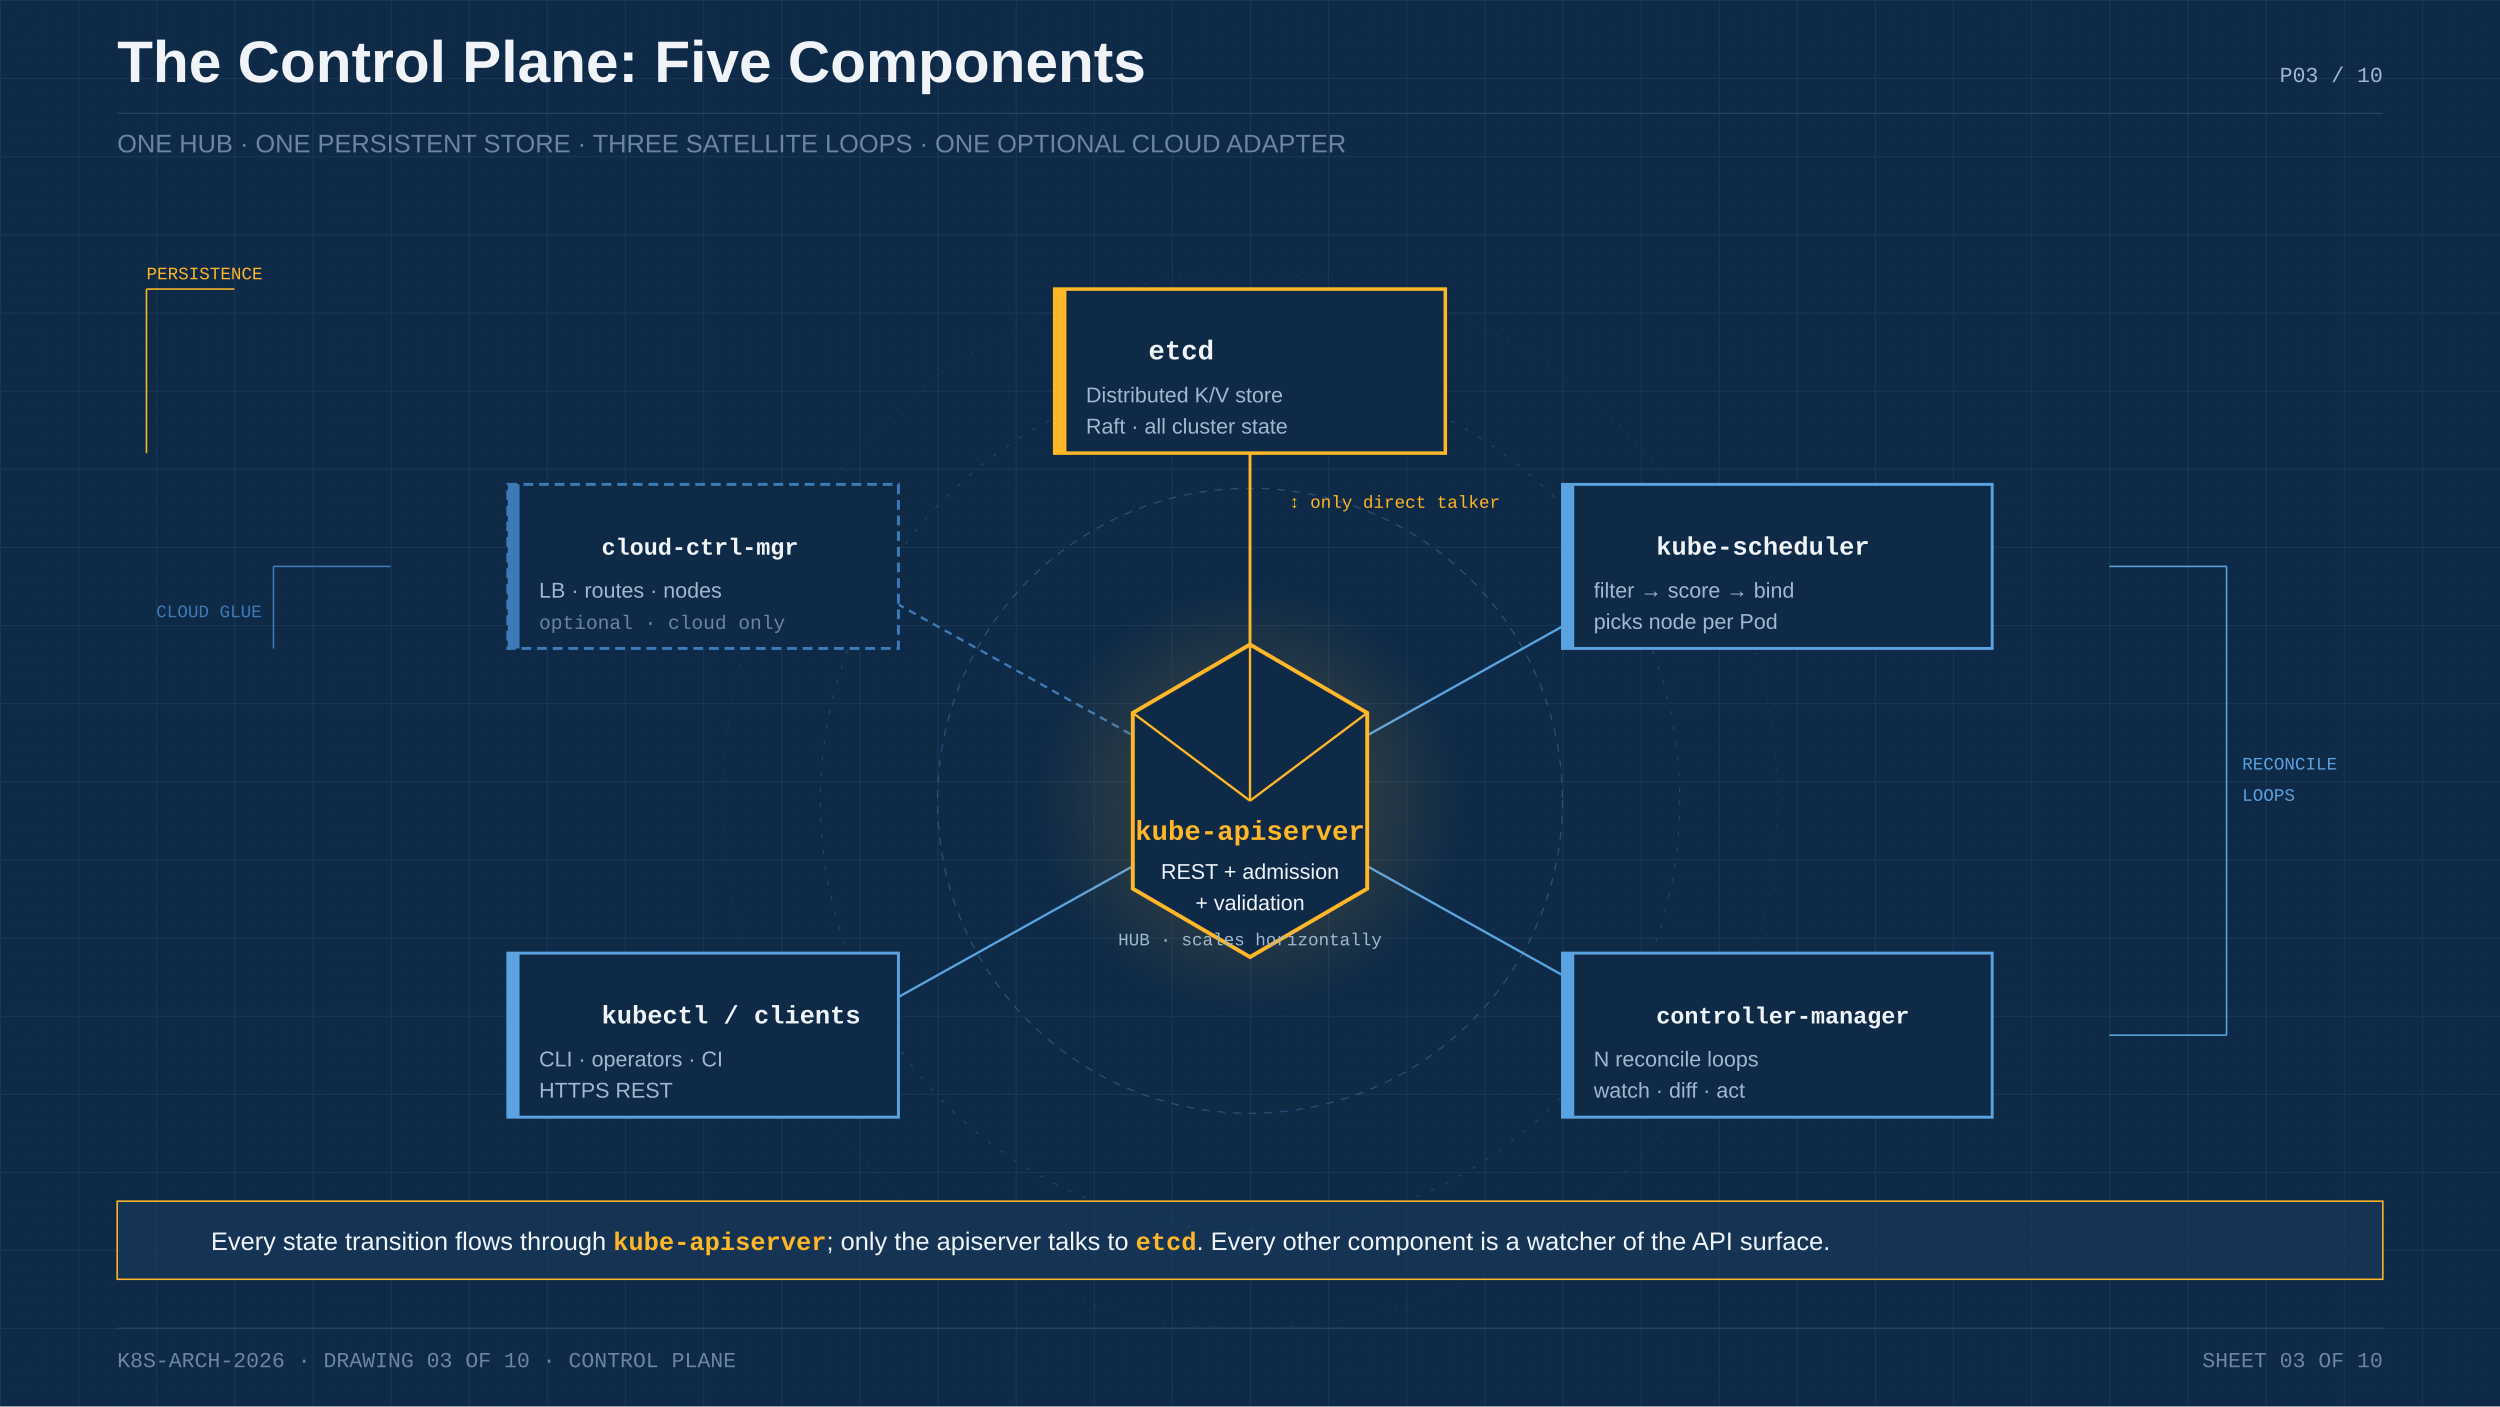
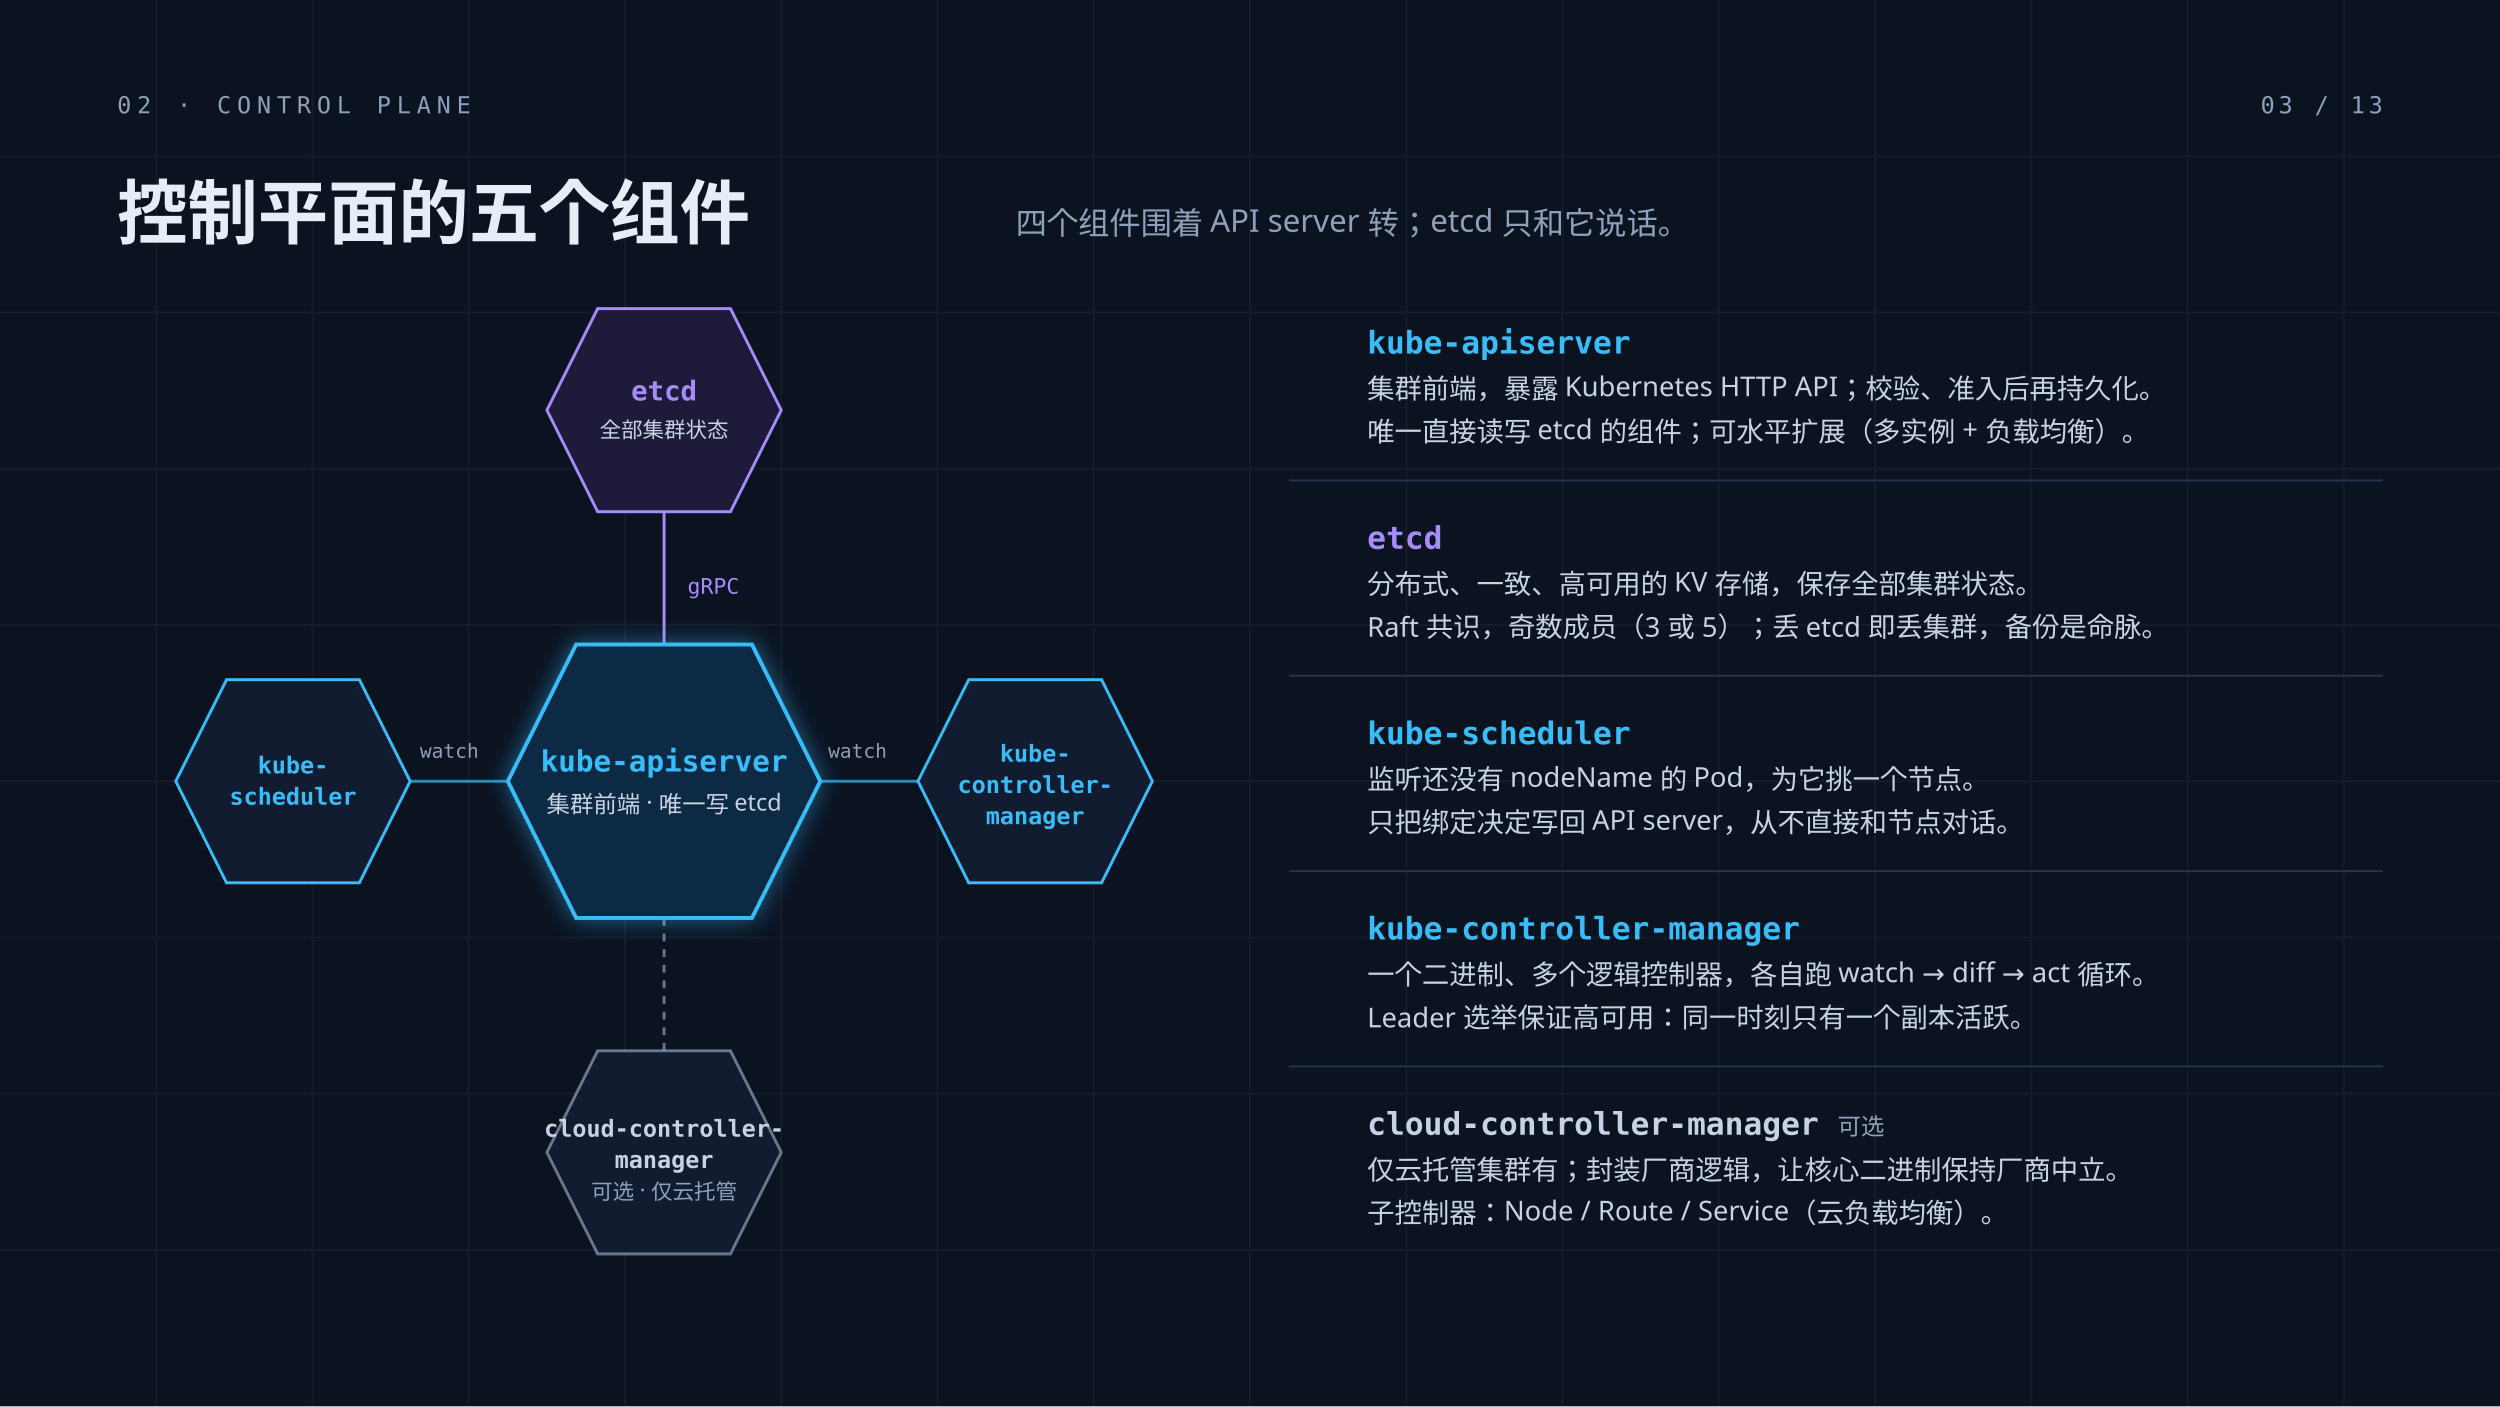
- <svg xmlns="http://www.w3.org/2000/svg" viewBox="0 0 1280 720" width="1280" height="720">
+ <svg xmlns="http://www.w3.org/2000/svg" viewBox="0 0 1280 720" font-family="Microsoft YaHei" data-pptx-page-role="content">
  <defs>
-     <pattern id="bpGridMajor" x="0" y="0" width="40" height="40" patternUnits="userSpaceOnUse" data-pptx-pattern="lgGrid">
-       <rect width="40" height="40" fill="#0E2A47" />
-       <path d="M 40 0 L 0 0 0 40" fill="none" stroke="#2D4A6B" stroke-width="0.6" />
-     </pattern>
-     <pattern id="bpGridMinor" x="0" y="0" width="8" height="8" patternUnits="userSpaceOnUse" data-pptx-pattern="smGrid">
-       <rect width="8" height="8" fill="#0E2A47" />
-       <path d="M 8 0 L 0 0 0 8" fill="none" stroke="#1A3A5C" stroke-width="0.3" />
-     </pattern>
-     <radialGradient id="hubGlow" cx="50%" cy="50%" r="50%">
-       <stop offset="0%" stop-color="#FFB627" stop-opacity="0.25" />
-       <stop offset="100%" stop-color="#FFB627" stop-opacity="0" />
-     </radialGradient>
+     <filter id="glowCyan" x="-30%" y="-30%" width="160%" height="160%">
+       <feDropShadow dx="0" dy="0" stdDeviation="6" flood-color="#38BDF8" flood-opacity="0.5" />
+     </filter>
  </defs>
-   <g id="bg">
-     <rect width="1280" height="720" fill="#0E2A47" />
-     <rect width="1280" height="720" fill="url(#bpGridMinor)" opacity="0.4" />
-     <rect width="1280" height="720" fill="url(#bpGridMajor)" opacity="0.6" />
+   <rect id="page-bg" data-pptx-role="background" x="0" y="0" width="1280" height="720" fill="#0B1220" />
+   <path id="page-grid" data-pptx-role="decoration" d="M80 0V720 M160 0V720 M240 0V720 M320 0V720 M400 0V720 M480 0V720 M560 0V720 M640 0V720 M720 0V720 M800 0V720 M880 0V720 M960 0V720 M1040 0V720 M1120 0V720 M1200 0V720 M0 80H1280 M0 160H1280 M0 240H1280 M0 320H1280 M0 400H1280 M0 480H1280 M0 560H1280 M0 640H1280" fill="none" stroke="#FFFFFF" stroke-opacity="0.04" stroke-width="1" />
+   <g id="page-header" data-pptx-role="header" data-pptx-bounds="60 40 1160 26" font-family="Consolas" font-size="12" fill="#8FA0B8">
+     <text x="60" y="58" letter-spacing="3">02 · CONTROL PLANE</text>
+     <text x="1220" y="58" text-anchor="end" letter-spacing="2">03 / 13</text>
  </g>
-   <g id="header">
-     <text x="60" y="42" font-family="Arial, 'Microsoft YaHei', sans-serif" font-size="30" font-weight="bold" fill="#F0F4F8">The Control Plane: Five Components</text>
-     <text x="1220" y="42" font-family="Consolas, 'Courier New', monospace" font-size="11" fill="#A0B8D0" text-anchor="end">P03 / 10</text>
-     <line x1="60" y1="58" x2="1220" y2="58" stroke="#2D4A6B" stroke-width="0.5" />
-     <text x="60" y="78" font-family="Arial, 'Microsoft YaHei', sans-serif" font-size="13" fill="#6B85A3">ONE HUB · ONE PERSISTENT STORE · THREE SATELLITE LOOPS · ONE OPTIONAL CLOUD ADAPTER</text>
+   <g id="p3-title" data-pptx-bounds="60 84 1160 60">
+     <text x="60" y="122" font-size="36" font-weight="bold" fill="#E6EDF7">控制平面的五个组件</text>
+     <text x="520" y="120" font-size="16" fill="#8FA0B8">四个组件围着 API server 转；etcd 只和它说话。</text>
  </g>
-   <g id="orbit-rings">
-     <circle cx="640" cy="410" r="220" fill="none" stroke="#3E7AB8" stroke-width="0.5" stroke-dasharray="2 6" opacity="0.4" />
-     <circle cx="640" cy="410" r="160" fill="none" stroke="#3E7AB8" stroke-width="0.6" stroke-dasharray="4 4" opacity="0.5" />
-     <circle cx="640" cy="410" r="270" fill="none" stroke="#3E7AB8" stroke-width="0.4" stroke-dasharray="1 5" opacity="0.3" />
+   <g id="p3-hex-cluster" data-pptx-bounds="60 150 580 520">
+     <line x1="340" y1="262" x2="340" y2="330" stroke="#A78BFA" stroke-width="1.5" />
+     <line x1="210" y1="400" x2="260" y2="400" stroke="#38BDF8" stroke-opacity="0.7" stroke-width="1.5" />
+     <line x1="420" y1="400" x2="470" y2="400" stroke="#38BDF8" stroke-opacity="0.7" stroke-width="1.5" />
+     <line x1="340" y1="470" x2="340" y2="538" stroke="#8FA0B8" stroke-opacity="0.7" stroke-width="1.5" stroke-dasharray="4,4" />
+     <g id="p3-hex-apiserver" data-pptx-authoring="preset" data-pptx-object="shape" data-pptx-prst="hexagon" data-pptx-frame="260 330 160 140" fill="#0F2A44" stroke="#38BDF8" stroke-width="2" filter="url(#glowCyan)">
+       <path d="M 260 400 L 295 330 L 385 330 L 420 400 L 385 470 L 295 470 Z" />
+     </g>
+     <g id="p3-hex-etcd" data-pptx-authoring="preset" data-pptx-object="shape" data-pptx-prst="hexagon" data-pptx-frame="280 158 120 104" fill="#1E1B3A" stroke="#A78BFA" stroke-width="1.5">
+       <path d="M 280 210 L 306 158 L 374 158 L 400 210 L 374 262 L 306 262 Z" />
+     </g>
+     <g id="p3-hex-scheduler" data-pptx-authoring="preset" data-pptx-object="shape" data-pptx-prst="hexagon" data-pptx-frame="90 348 120 104" fill="#111C30" stroke="#38BDF8" stroke-width="1.5">
+       <path d="M 90 400 L 116 348 L 184 348 L 210 400 L 184 452 L 116 452 Z" />
+     </g>
+     <g id="p3-hex-cm" data-pptx-authoring="preset" data-pptx-object="shape" data-pptx-prst="hexagon" data-pptx-frame="470 348 120 104" fill="#111C30" stroke="#38BDF8" stroke-width="1.5">
+       <path d="M 470 400 L 496 348 L 564 348 L 590 400 L 564 452 L 496 452 Z" />
+     </g>
+     <g id="p3-hex-ccm" data-pptx-authoring="preset" data-pptx-object="shape" data-pptx-prst="hexagon" data-pptx-frame="280 538 120 104" fill="#111C30" stroke="#8FA0B8" stroke-width="1.5" stroke-opacity="0.7">
+       <path d="M 280 590 L 306 538 L 374 538 L 400 590 L 374 642 L 306 642 Z" />
+     </g>
+     <text x="340" y="395" text-anchor="middle" font-family="Consolas" font-size="15" font-weight="bold" fill="#38BDF8">kube-apiserver</text>
+     <text x="340" y="416" text-anchor="middle" font-size="12" fill="#C7D2E3">集群前端 · 唯一写 etcd</text>
+     <text x="340" y="205" text-anchor="middle" font-family="Consolas" font-size="14" font-weight="bold" fill="#A78BFA">etcd</text>
+     <text x="340" y="224" text-anchor="middle" font-size="11" fill="#C7D2E3">全部集群状态</text>
+     <text x="150" y="396" text-anchor="middle" font-family="Consolas" font-size="12" font-weight="bold" fill="#38BDF8">kube-</text>
+     <text x="150" y="412" text-anchor="middle" font-family="Consolas" font-size="12" font-weight="bold" fill="#38BDF8">scheduler</text>
+     <text x="530" y="390" text-anchor="middle" font-family="Consolas" font-size="12" font-weight="bold" fill="#38BDF8">kube-</text>
+     <text x="530" y="406" text-anchor="middle" font-family="Consolas" font-size="12" font-weight="bold" fill="#38BDF8">controller-</text>
+     <text x="530" y="422" text-anchor="middle" font-family="Consolas" font-size="12" font-weight="bold" fill="#38BDF8">manager</text>
+     <text x="340" y="582" text-anchor="middle" font-family="Consolas" font-size="12" font-weight="bold" fill="#C7D2E3">cloud-controller-</text>
+     <text x="340" y="598" text-anchor="middle" font-family="Consolas" font-size="12" font-weight="bold" fill="#C7D2E3">manager</text>
+     <text x="340" y="614" text-anchor="middle" font-size="11" fill="#8FA0B8">可选 · 仅云托管</text>
+     <text x="352" y="304" font-family="Consolas" font-size="11" fill="#A78BFA">gRPC</text>
+     <text x="215" y="388" font-family="Consolas" font-size="10" fill="#8FA0B8">watch</text>
+     <text x="424" y="388" font-family="Consolas" font-size="10" fill="#8FA0B8">watch</text>
  </g>
-   <g id="spokes">
-     <line x1="640" y1="410" x2="640" y2="200" stroke="#FFB627" stroke-width="1.5" />
-     <line x1="640" y1="410" x2="855" y2="290" stroke="#5BA3E0" stroke-width="1.2" />
-     <line x1="640" y1="410" x2="855" y2="530" stroke="#5BA3E0" stroke-width="1.2" />
-     <line x1="640" y1="410" x2="425" y2="530" stroke="#5BA3E0" stroke-width="1.2" />
-     <line x1="640" y1="410" x2="425" y2="290" stroke="#3E7AB8" stroke-width="1.2" stroke-dasharray="4 3" />
-   </g>
-   <g id="hub-apiserver">
-     <circle cx="640" cy="410" r="110" fill="url(#hubGlow)" />
-     <polygon points="640,330 700,365 700,455 640,490 580,455 580,365" fill="#0E2A47" stroke="#FFB627" stroke-width="2" />
-     <line x1="640" y1="330" x2="640" y2="410" stroke="#FFB627" stroke-width="1.2" />
-     <line x1="640" y1="410" x2="580" y2="365" stroke="#FFB627" stroke-width="1.2" />
-     <line x1="640" y1="410" x2="700" y2="365" stroke="#FFB627" stroke-width="1.2" />
-     <text x="640" y="430" font-family="Consolas, 'Courier New', monospace" font-size="14" fill="#FFB627" text-anchor="middle" font-weight="bold">kube-apiserver</text>
-     <text x="640" y="450" font-family="Arial, 'Microsoft YaHei', sans-serif" font-size="11" fill="#F0F4F8" text-anchor="middle">REST + admission</text>
-     <text x="640" y="466" font-family="Arial, 'Microsoft YaHei', sans-serif" font-size="11" fill="#F0F4F8" text-anchor="middle">+ validation</text>
-     <text x="640" y="484" font-family="Consolas, 'Courier New', monospace" font-size="9" fill="#A0B8D0" text-anchor="middle">HUB · scales horizontally</text>
-   </g>
-   <g id="spoke-etcd">
-     <rect x="540" y="148" width="200" height="84" fill="#0E2A47" stroke="#FFB627" stroke-width="1.8" />
-     <rect x="540" y="148" width="6" height="84" fill="#FFB627" />
-     <use data-icon="tabler-outline/database" x="556" y="166" width="22" height="22" fill="#FFB627" stroke-width="1.5" />
-     <text x="588" y="184" font-family="Consolas, 'Courier New', monospace" font-size="14" fill="#F0F4F8" font-weight="bold">etcd</text>
-     <text x="556" y="206" font-family="Arial, 'Microsoft YaHei', sans-serif" font-size="11" fill="#A0B8D0">Distributed K/V store</text>
-     <text x="556" y="222" font-family="Arial, 'Microsoft YaHei', sans-serif" font-size="11" fill="#A0B8D0">Raft · all cluster state</text>
-     <line x1="640" y1="232" x2="640" y2="280" stroke="#FFB627" stroke-width="1" stroke-dasharray="2 3" />
-     <text x="660" y="260" font-family="Consolas, 'Courier New', monospace" font-size="9" fill="#FFB627">↕ only direct talker</text>
-   </g>
-   <g id="spoke-scheduler">
-     <rect x="800" y="248" width="220" height="84" fill="#0E2A47" stroke="#5BA3E0" stroke-width="1.5" />
-     <rect x="800" y="248" width="6" height="84" fill="#5BA3E0" />
-     <use data-icon="tabler-outline/settings" x="816" y="266" width="22" height="22" fill="#5BA3E0" stroke-width="1.5" />
-     <text x="848" y="284" font-family="Consolas, 'Courier New', monospace" font-size="13" fill="#F0F4F8" font-weight="bold">kube-scheduler</text>
-     <text x="816" y="306" font-family="Arial, 'Microsoft YaHei', sans-serif" font-size="11" fill="#A0B8D0">filter → score → bind</text>
-     <text x="816" y="322" font-family="Arial, 'Microsoft YaHei', sans-serif" font-size="11" fill="#A0B8D0">picks node per Pod</text>
-   </g>
-   <g id="spoke-controller">
-     <rect x="800" y="488" width="220" height="84" fill="#0E2A47" stroke="#5BA3E0" stroke-width="1.5" />
-     <rect x="800" y="488" width="6" height="84" fill="#5BA3E0" />
-     <use data-icon="tabler-outline/refresh" x="816" y="506" width="22" height="22" fill="#5BA3E0" stroke-width="1.5" />
-     <text x="848" y="524" font-family="Consolas, 'Courier New', monospace" font-size="12" fill="#F0F4F8" font-weight="bold">controller-manager</text>
-     <text x="816" y="546" font-family="Arial, 'Microsoft YaHei', sans-serif" font-size="11" fill="#A0B8D0">N reconcile loops</text>
-     <text x="816" y="562" font-family="Arial, 'Microsoft YaHei', sans-serif" font-size="11" fill="#A0B8D0">watch · diff · act</text>
-   </g>
-   <g id="spoke-cloud">
-     <rect x="260" y="248" width="200" height="84" fill="#0E2A47" stroke="#3E7AB8" stroke-width="1.5" stroke-dasharray="5 3" />
-     <rect x="260" y="248" width="6" height="84" fill="#3E7AB8" />
-     <use data-icon="tabler-outline/cloud" x="276" y="266" width="22" height="22" fill="#3E7AB8" stroke-width="1.5" />
-     <text x="308" y="284" font-family="Consolas, 'Courier New', monospace" font-size="12" fill="#F0F4F8" font-weight="bold">cloud-ctrl-mgr</text>
-     <text x="276" y="306" font-family="Arial, 'Microsoft YaHei', sans-serif" font-size="11" fill="#A0B8D0">LB · routes · nodes</text>
-     <text x="276" y="322" font-family="Consolas, 'Courier New', monospace" font-size="10" fill="#6B85A3">optional · cloud only</text>
-   </g>
-   <g id="spoke-kubectl">
-     <rect x="260" y="488" width="200" height="84" fill="#0E2A47" stroke="#5BA3E0" stroke-width="1.5" />
-     <rect x="260" y="488" width="6" height="84" fill="#5BA3E0" />
-     <use data-icon="tabler-outline/terminal" x="276" y="506" width="22" height="22" fill="#5BA3E0" stroke-width="1.5" />
-     <text x="308" y="524" font-family="Consolas, 'Courier New', monospace" font-size="13" fill="#F0F4F8" font-weight="bold">kubectl / clients</text>
-     <text x="276" y="546" font-family="Arial, 'Microsoft YaHei', sans-serif" font-size="11" fill="#A0B8D0">CLI · operators · CI</text>
-     <text x="276" y="562" font-family="Arial, 'Microsoft YaHei', sans-serif" font-size="11" fill="#A0B8D0">HTTPS REST</text>
-   </g>
-   <g id="annotations">
-     <line x1="75" y1="148" x2="120" y2="148" stroke="#FFB627" stroke-width="0.8" />
-     <line x1="75" y1="148" x2="75" y2="232" stroke="#FFB627" stroke-width="0.8" />
-     <text x="75" y="143" font-family="Consolas, 'Courier New', monospace" font-size="9" fill="#FFB627">PERSISTENCE</text>
-     <line x1="1080" y1="290" x2="1140" y2="290" stroke="#5BA3E0" stroke-width="0.8" />
-     <line x1="1140" y1="290" x2="1140" y2="530" stroke="#5BA3E0" stroke-width="0.8" />
-     <line x1="1080" y1="530" x2="1140" y2="530" stroke="#5BA3E0" stroke-width="0.8" />
-     <text x="1148" y="394" font-family="Consolas, 'Courier New', monospace" font-size="9" fill="#5BA3E0">RECONCILE</text>
-     <text x="1148" y="410" font-family="Consolas, 'Courier New', monospace" font-size="9" fill="#5BA3E0">LOOPS</text>
-     <line x1="140" y1="290" x2="200" y2="290" stroke="#3E7AB8" stroke-width="0.8" />
-     <line x1="140" y1="290" x2="140" y2="332" stroke="#3E7AB8" stroke-width="0.8" />
-     <text x="80" y="316" font-family="Consolas, 'Courier New', monospace" font-size="9" fill="#3E7AB8">CLOUD GLUE</text>
-   </g>
-   <g id="key-fact">
-     <rect x="60" y="615" width="1160" height="40" fill="#1A3A5C" fill-opacity="0.6" stroke="#FFB627" stroke-width="0.8" />
-     <use data-icon="tabler-outline/info-circle" x="76" y="624" width="22" height="22" fill="#FFB627" stroke-width="1.5" />
-     <text x="108" y="640" font-family="Arial, 'Microsoft YaHei', sans-serif" font-size="13" fill="#F0F4F8">Every state transition flows through <tspan font-family="Consolas, 'Courier New', monospace" fill="#FFB627" font-weight="bold">kube-apiserver</tspan>; only the apiserver talks to <tspan font-family="Consolas, 'Courier New', monospace" fill="#FFB627" font-weight="bold">etcd</tspan>. Every other component is a watcher of the API surface.</text>
-   </g>
-   <g id="footer">
-     <line x1="60" y1="680" x2="1220" y2="680" stroke="#2D4A6B" stroke-width="0.5" />
-     <text x="60" y="700" font-family="Consolas, 'Courier New', monospace" font-size="11" fill="#6B85A3">K8S-ARCH-2026 · DRAWING 03 OF 10 · CONTROL PLANE</text>
-     <text x="1220" y="700" font-family="Consolas, 'Courier New', monospace" font-size="11" fill="#6B85A3" text-anchor="end">SHEET 03 OF 10</text>
+   <g id="p3-descriptions" data-pptx-bounds="660 150 560 520">
+     <g id="p3-desc-apiserver">
+       <use data-icon="phosphor-duotone/broadcast" x="660" y="160" width="28" height="28" fill="#38BDF8" />
+       <text x="700" y="181" font-family="Consolas" font-size="16" font-weight="bold" fill="#38BDF8">kube-apiserver</text>
+       <text x="700" y="204" font-size="14" fill="#C7D2E3">集群前端，暴露 Kubernetes HTTP API；校验、准入后再持久化。<tspan x="700" dy="22">唯一直接读写 etcd 的组件；可水平扩展（多实例 + 负载均衡）。</tspan>
+       </text>
+     </g>
+     <line x1="660" y1="246" x2="1220" y2="246" stroke="#243350" stroke-width="1" />
+     <g id="p3-desc-etcd">
+       <use data-icon="phosphor-duotone/database" x="660" y="260" width="28" height="28" fill="#A78BFA" />
+       <text x="700" y="281" font-family="Consolas" font-size="16" font-weight="bold" fill="#A78BFA">etcd</text>
+       <text x="700" y="304" font-size="14" fill="#C7D2E3">分布式、一致、高可用的 KV 存储，保存全部集群状态。<tspan x="700" dy="22">Raft 共识，奇数成员（3 或 5）；丢 etcd 即丢集群，备份是命脉。</tspan>
+       </text>
+     </g>
+     <line x1="660" y1="346" x2="1220" y2="346" stroke="#243350" stroke-width="1" />
+     <g id="p3-desc-scheduler">
+       <use data-icon="phosphor-duotone/target" x="660" y="360" width="28" height="28" fill="#38BDF8" />
+       <text x="700" y="381" font-family="Consolas" font-size="16" font-weight="bold" fill="#38BDF8">kube-scheduler</text>
+       <text x="700" y="404" font-size="14" fill="#C7D2E3">监听还没有 nodeName 的 Pod，为它挑一个节点。<tspan x="700" dy="22">只把绑定决定写回 API server，从不直接和节点对话。</tspan>
+       </text>
+     </g>
+     <line x1="660" y1="446" x2="1220" y2="446" stroke="#243350" stroke-width="1" />
+     <g id="p3-desc-cm">
+       <use data-icon="phosphor-duotone/arrows-clockwise" x="660" y="460" width="28" height="28" fill="#38BDF8" />
+       <text x="700" y="481" font-family="Consolas" font-size="16" font-weight="bold" fill="#38BDF8">kube-controller-manager</text>
+       <text x="700" y="504" font-size="14" fill="#C7D2E3">一个二进制、多个逻辑控制器，各自跑 watch → diff → act 循环。<tspan x="700" dy="22">Leader 选举保证高可用：同一时刻只有一个副本活跃。</tspan>
+       </text>
+     </g>
+     <line x1="660" y1="546" x2="1220" y2="546" stroke="#243350" stroke-width="1" />
+     <g id="p3-desc-ccm">
+       <use data-icon="phosphor-duotone/cloud" x="660" y="560" width="28" height="28" fill="#8FA0B8" />
+       <text x="700" y="581" font-family="Consolas" font-size="16" font-weight="bold" fill="#C7D2E3">cloud-controller-manager <tspan font-size="12" font-weight="normal" fill="#8FA0B8">可选</tspan>
+       </text>
+       <text x="700" y="604" font-size="14" fill="#C7D2E3">仅云托管集群有；封装厂商逻辑，让核心二进制保持厂商中立。<tspan x="700" dy="22">子控制器：Node / Route / Service（云负载均衡）。</tspan>
+       </text>
+     </g>
  </g>
</svg>
